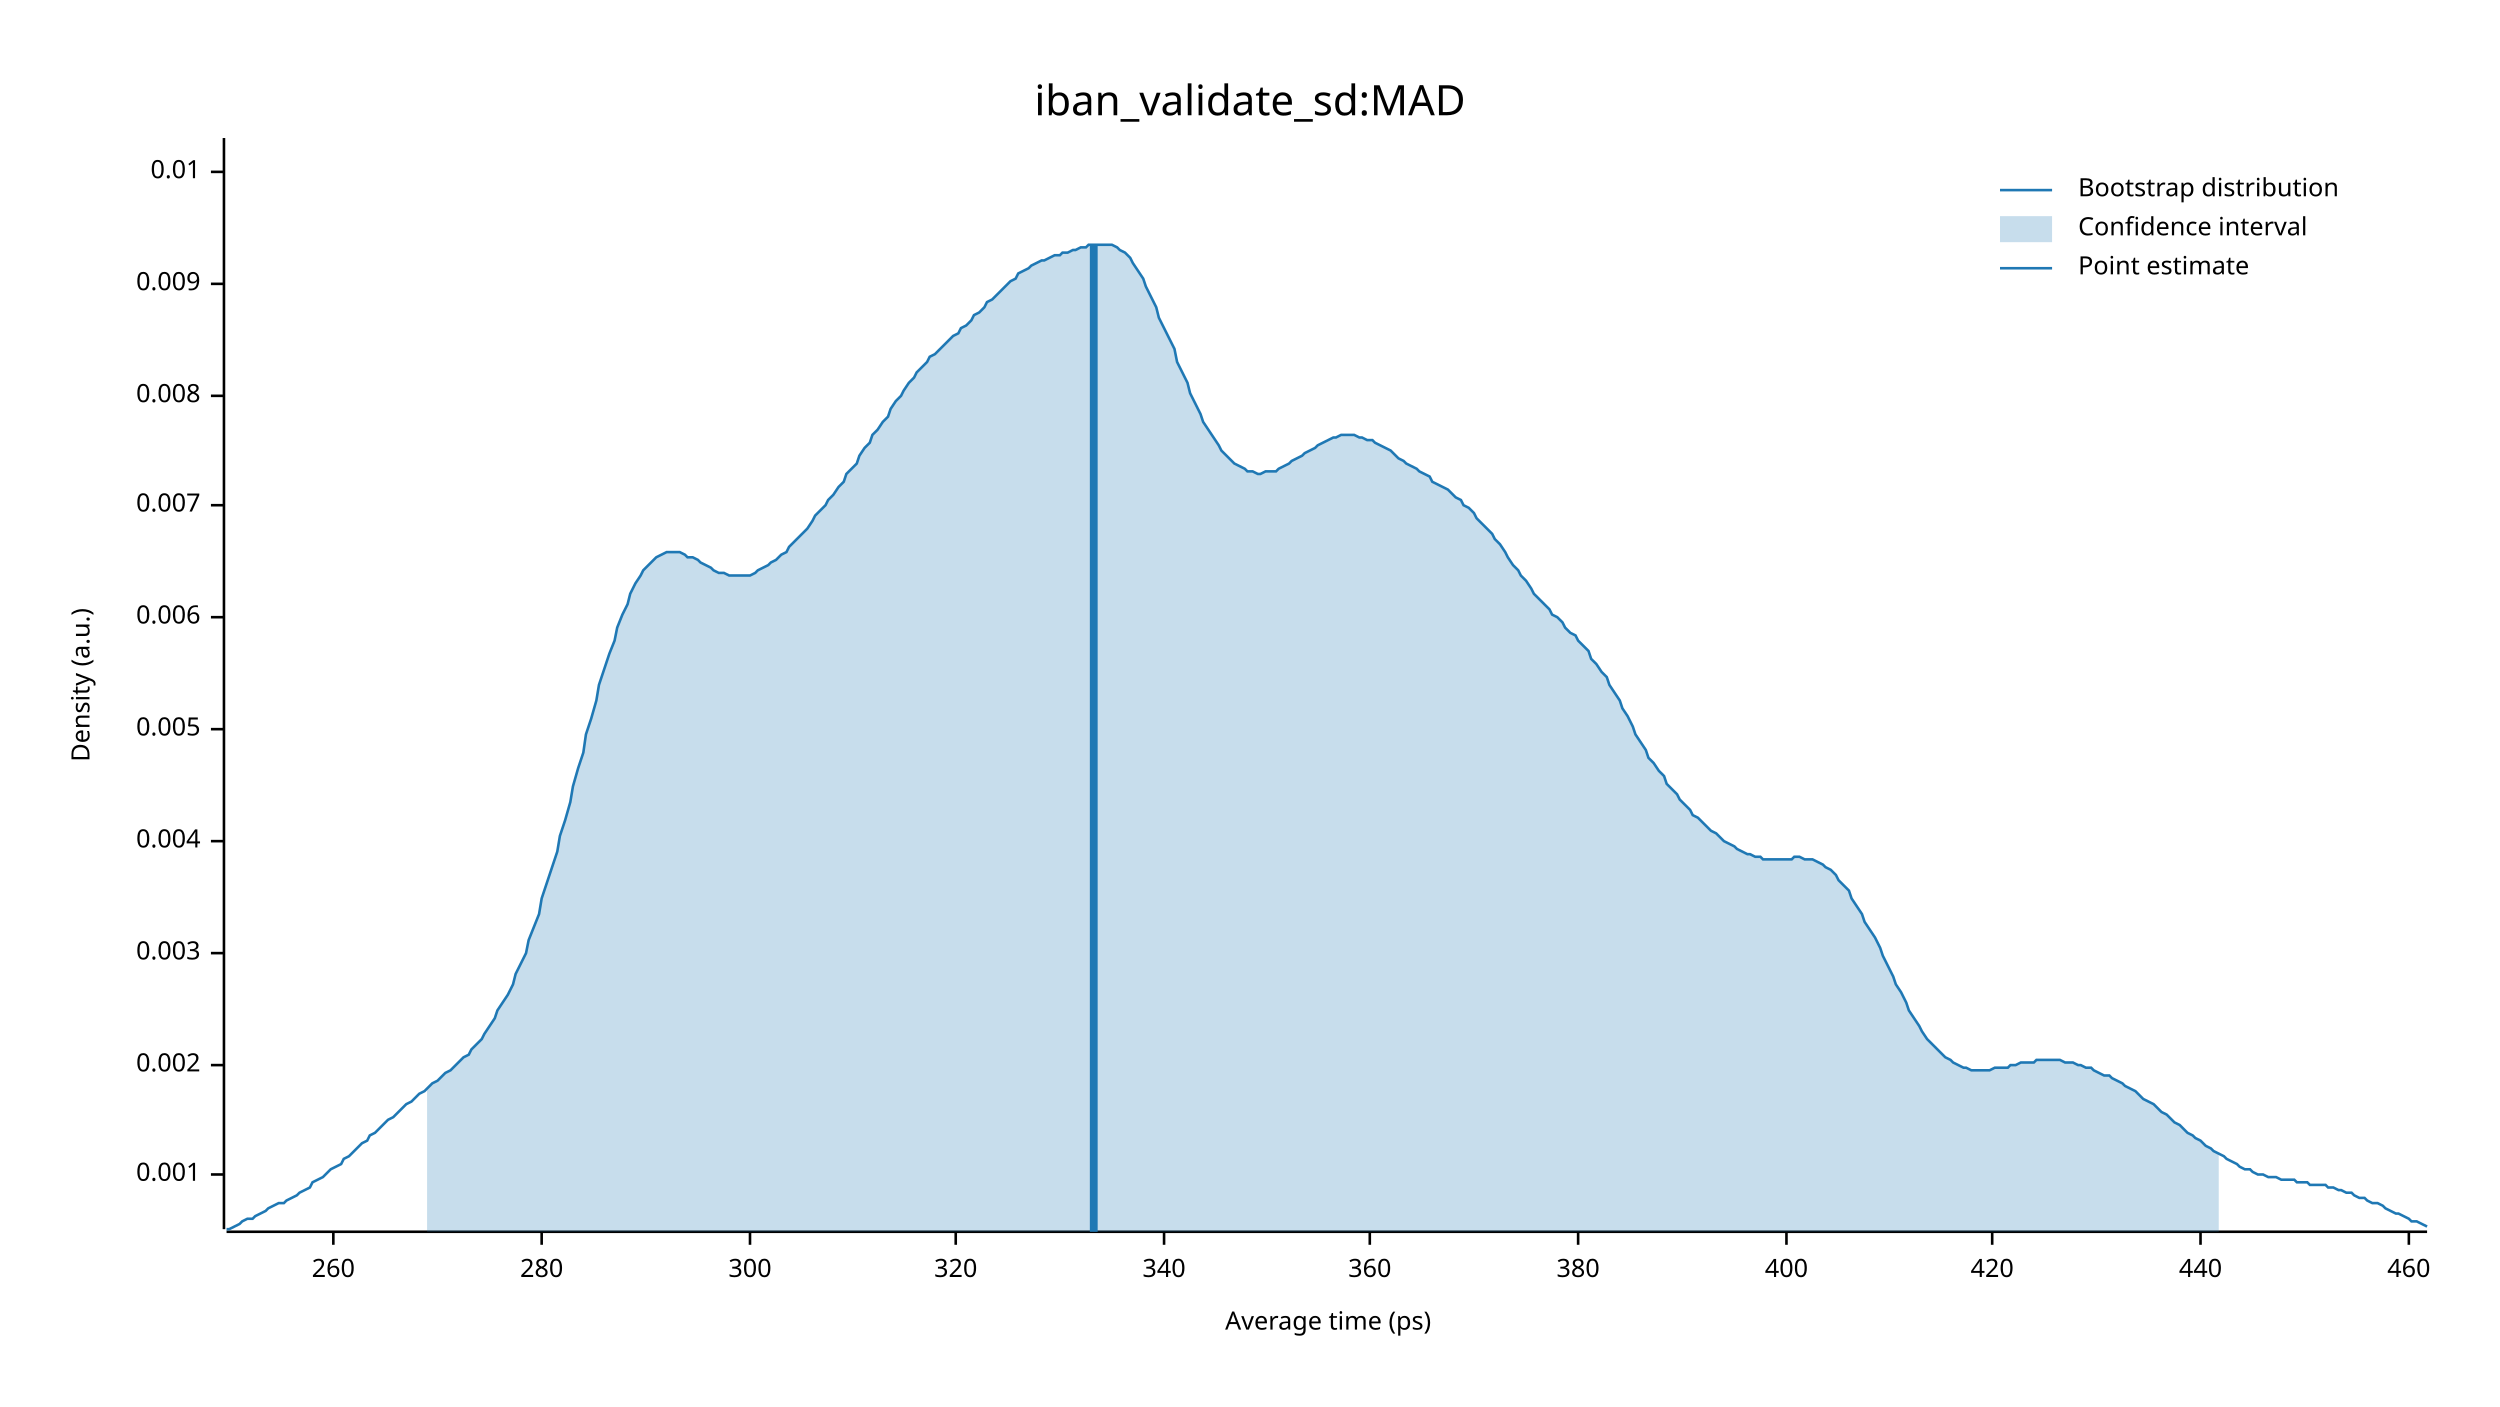
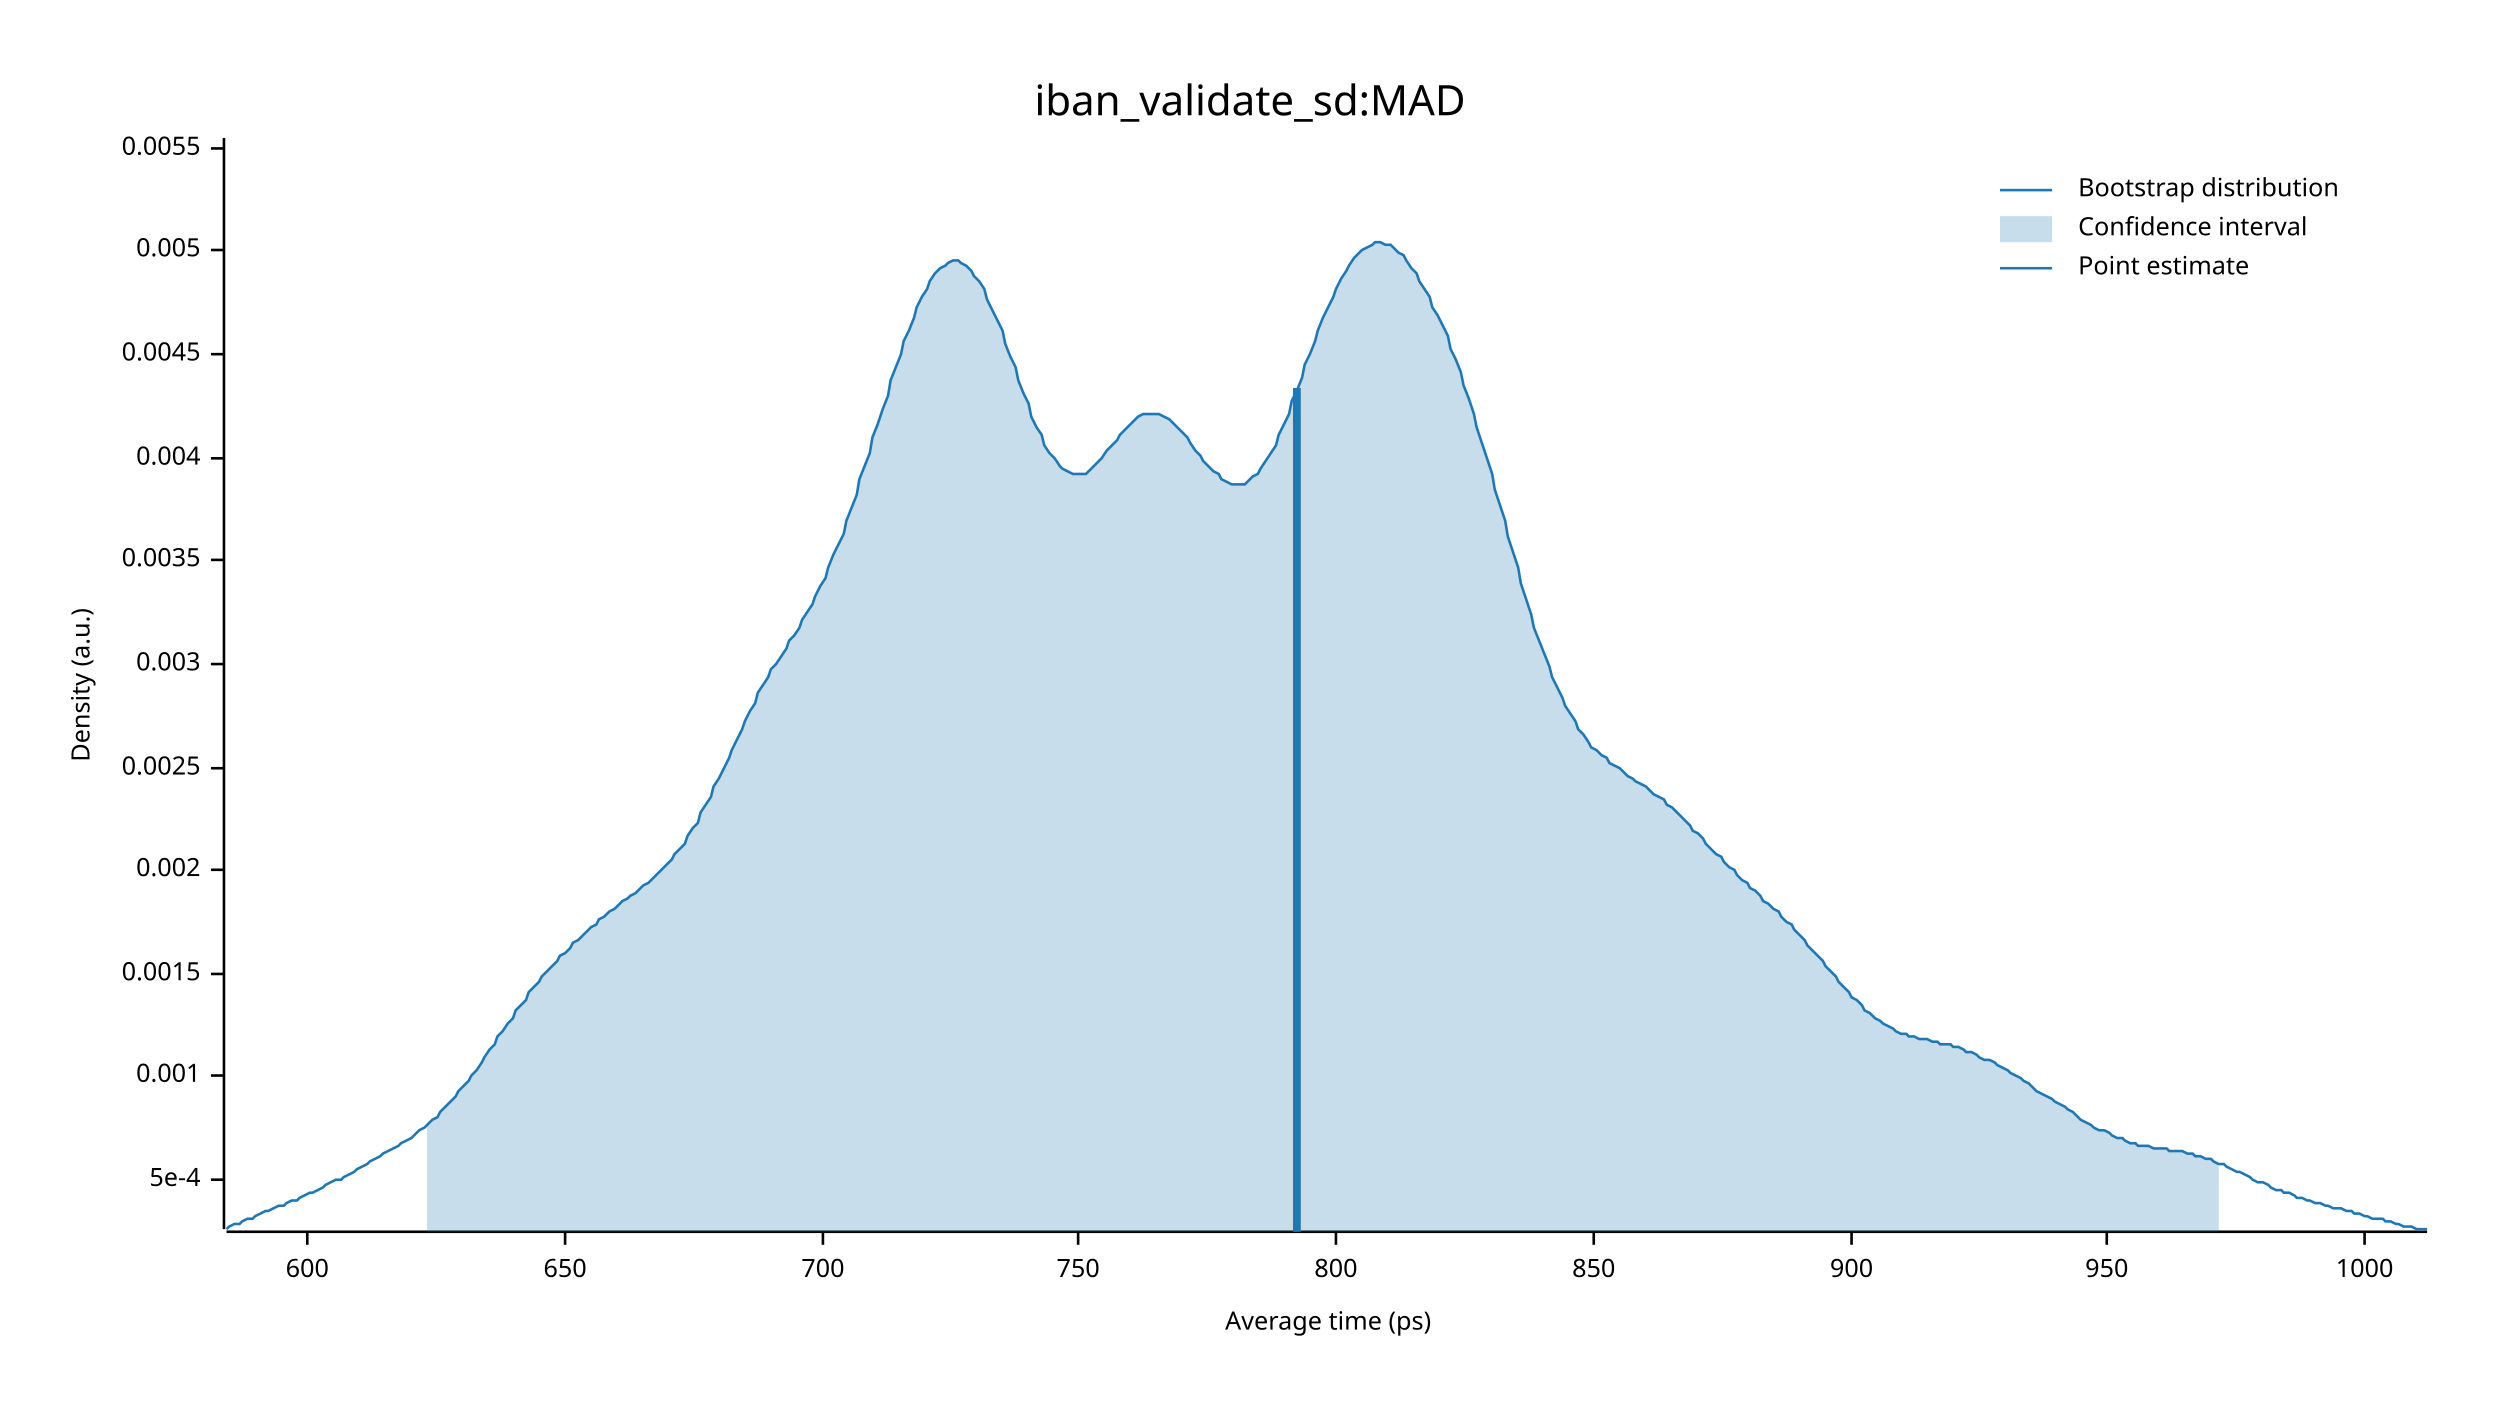
<svg xmlns="http://www.w3.org/2000/svg" width="960" height="540" viewBox="0 0 960 540">
  <text x="480" y="32" dy="0.76em" text-anchor="middle" font-family="sans-serif" font-size="16.129" opacity="1" fill="#000000">
iban_validate_sd:MAD
</text>
  <text x="27" y="263" dy="0.76em" text-anchor="middle" font-family="sans-serif" font-size="9.677" opacity="1" fill="#000000" transform="rotate(270, 27, 263)">
Density (a.u.)
</text>
  <text x="510" y="513" dy="-0.5ex" text-anchor="middle" font-family="sans-serif" font-size="9.677" opacity="1" fill="#000000">
Average time (ps)
</text>
  <polyline fill="none" opacity="1" stroke="#000000" stroke-width="1" points="86,53 86,472 " />
-   <text x="77" y="451" dy="0.5ex" text-anchor="end" font-family="sans-serif" font-size="9.677" opacity="1" fill="#000000">
+   <text x="77" y="453" dy="0.5ex" text-anchor="end" font-family="sans-serif" font-size="9.677" opacity="1" fill="#000000">
+ 5e-4
+ </text>
+   <polyline fill="none" opacity="1" stroke="#000000" stroke-width="1" points="81,453 86,453 " />
+   <text x="77" y="413" dy="0.5ex" text-anchor="end" font-family="sans-serif" font-size="9.677" opacity="1" fill="#000000">
0.001
</text>
-   <polyline fill="none" opacity="1" stroke="#000000" stroke-width="1" points="81,451 86,451 " />
-   <text x="77" y="409" dy="0.5ex" text-anchor="end" font-family="sans-serif" font-size="9.677" opacity="1" fill="#000000">
+   <polyline fill="none" opacity="1" stroke="#000000" stroke-width="1" points="81,413 86,413 " />
+   <text x="77" y="374" dy="0.5ex" text-anchor="end" font-family="sans-serif" font-size="9.677" opacity="1" fill="#000000">
+ 0.0015
+ </text>
+   <polyline fill="none" opacity="1" stroke="#000000" stroke-width="1" points="81,374 86,374 " />
+   <text x="77" y="334" dy="0.5ex" text-anchor="end" font-family="sans-serif" font-size="9.677" opacity="1" fill="#000000">
0.002
</text>
-   <polyline fill="none" opacity="1" stroke="#000000" stroke-width="1" points="81,409 86,409 " />
-   <text x="77" y="366" dy="0.5ex" text-anchor="end" font-family="sans-serif" font-size="9.677" opacity="1" fill="#000000">
+   <polyline fill="none" opacity="1" stroke="#000000" stroke-width="1" points="81,334 86,334 " />
+   <text x="77" y="295" dy="0.5ex" text-anchor="end" font-family="sans-serif" font-size="9.677" opacity="1" fill="#000000">
+ 0.0025
+ </text>
+   <polyline fill="none" opacity="1" stroke="#000000" stroke-width="1" points="81,295 86,295 " />
+   <text x="77" y="255" dy="0.5ex" text-anchor="end" font-family="sans-serif" font-size="9.677" opacity="1" fill="#000000">
0.003
</text>
-   <polyline fill="none" opacity="1" stroke="#000000" stroke-width="1" points="81,366 86,366 " />
-   <text x="77" y="323" dy="0.5ex" text-anchor="end" font-family="sans-serif" font-size="9.677" opacity="1" fill="#000000">
+   <polyline fill="none" opacity="1" stroke="#000000" stroke-width="1" points="81,255 86,255 " />
+   <text x="77" y="215" dy="0.5ex" text-anchor="end" font-family="sans-serif" font-size="9.677" opacity="1" fill="#000000">
+ 0.0035
+ </text>
+   <polyline fill="none" opacity="1" stroke="#000000" stroke-width="1" points="81,215 86,215 " />
+   <text x="77" y="176" dy="0.5ex" text-anchor="end" font-family="sans-serif" font-size="9.677" opacity="1" fill="#000000">
0.004
</text>
-   <polyline fill="none" opacity="1" stroke="#000000" stroke-width="1" points="81,323 86,323 " />
-   <text x="77" y="280" dy="0.5ex" text-anchor="end" font-family="sans-serif" font-size="9.677" opacity="1" fill="#000000">
+   <polyline fill="none" opacity="1" stroke="#000000" stroke-width="1" points="81,176 86,176 " />
+   <text x="77" y="136" dy="0.5ex" text-anchor="end" font-family="sans-serif" font-size="9.677" opacity="1" fill="#000000">
+ 0.0045
+ </text>
+   <polyline fill="none" opacity="1" stroke="#000000" stroke-width="1" points="81,136 86,136 " />
+   <text x="77" y="96" dy="0.5ex" text-anchor="end" font-family="sans-serif" font-size="9.677" opacity="1" fill="#000000">
0.005
</text>
-   <polyline fill="none" opacity="1" stroke="#000000" stroke-width="1" points="81,280 86,280 " />
-   <text x="77" y="237" dy="0.5ex" text-anchor="end" font-family="sans-serif" font-size="9.677" opacity="1" fill="#000000">
- 0.006
+   <polyline fill="none" opacity="1" stroke="#000000" stroke-width="1" points="81,96 86,96 " />
+   <text x="77" y="57" dy="0.5ex" text-anchor="end" font-family="sans-serif" font-size="9.677" opacity="1" fill="#000000">
+ 0.0055
</text>
-   <polyline fill="none" opacity="1" stroke="#000000" stroke-width="1" points="81,237 86,237 " />
-   <text x="77" y="194" dy="0.5ex" text-anchor="end" font-family="sans-serif" font-size="9.677" opacity="1" fill="#000000">
- 0.007
+   <polyline fill="none" opacity="1" stroke="#000000" stroke-width="1" points="81,57 86,57 " />
+   <polyline fill="none" opacity="1" stroke="#000000" stroke-width="1" points="87,473 932,473 " />
+   <text x="118" y="483" dy="0.76em" text-anchor="middle" font-family="sans-serif" font-size="9.677" opacity="1" fill="#000000">
+ 600
</text>
-   <polyline fill="none" opacity="1" stroke="#000000" stroke-width="1" points="81,194 86,194 " />
-   <text x="77" y="152" dy="0.5ex" text-anchor="end" font-family="sans-serif" font-size="9.677" opacity="1" fill="#000000">
- 0.008
+   <polyline fill="none" opacity="1" stroke="#000000" stroke-width="1" points="118,473 118,478 " />
+   <text x="217" y="483" dy="0.76em" text-anchor="middle" font-family="sans-serif" font-size="9.677" opacity="1" fill="#000000">
+ 650
</text>
-   <polyline fill="none" opacity="1" stroke="#000000" stroke-width="1" points="81,152 86,152 " />
-   <text x="77" y="109" dy="0.5ex" text-anchor="end" font-family="sans-serif" font-size="9.677" opacity="1" fill="#000000">
- 0.009
+   <polyline fill="none" opacity="1" stroke="#000000" stroke-width="1" points="217,473 217,478 " />
+   <text x="316" y="483" dy="0.76em" text-anchor="middle" font-family="sans-serif" font-size="9.677" opacity="1" fill="#000000">
+ 700
</text>
-   <polyline fill="none" opacity="1" stroke="#000000" stroke-width="1" points="81,109 86,109 " />
-   <text x="77" y="66" dy="0.5ex" text-anchor="end" font-family="sans-serif" font-size="9.677" opacity="1" fill="#000000">
- 0.01
+   <polyline fill="none" opacity="1" stroke="#000000" stroke-width="1" points="316,473 316,478 " />
+   <text x="414" y="483" dy="0.76em" text-anchor="middle" font-family="sans-serif" font-size="9.677" opacity="1" fill="#000000">
+ 750
</text>
-   <polyline fill="none" opacity="1" stroke="#000000" stroke-width="1" points="81,66 86,66 " />
-   <polyline fill="none" opacity="1" stroke="#000000" stroke-width="1" points="87,473 932,473 " />
-   <text x="128" y="483" dy="0.76em" text-anchor="middle" font-family="sans-serif" font-size="9.677" opacity="1" fill="#000000">
- 260
+   <polyline fill="none" opacity="1" stroke="#000000" stroke-width="1" points="414,473 414,478 " />
+   <text x="513" y="483" dy="0.76em" text-anchor="middle" font-family="sans-serif" font-size="9.677" opacity="1" fill="#000000">
+ 800
</text>
-   <polyline fill="none" opacity="1" stroke="#000000" stroke-width="1" points="128,473 128,478 " />
-   <text x="208" y="483" dy="0.76em" text-anchor="middle" font-family="sans-serif" font-size="9.677" opacity="1" fill="#000000">
- 280
+   <polyline fill="none" opacity="1" stroke="#000000" stroke-width="1" points="513,473 513,478 " />
+   <text x="612" y="483" dy="0.76em" text-anchor="middle" font-family="sans-serif" font-size="9.677" opacity="1" fill="#000000">
+ 850
</text>
-   <polyline fill="none" opacity="1" stroke="#000000" stroke-width="1" points="208,473 208,478 " />
-   <text x="288" y="483" dy="0.76em" text-anchor="middle" font-family="sans-serif" font-size="9.677" opacity="1" fill="#000000">
- 300
+   <polyline fill="none" opacity="1" stroke="#000000" stroke-width="1" points="612,473 612,478 " />
+   <text x="711" y="483" dy="0.76em" text-anchor="middle" font-family="sans-serif" font-size="9.677" opacity="1" fill="#000000">
+ 900
</text>
-   <polyline fill="none" opacity="1" stroke="#000000" stroke-width="1" points="288,473 288,478 " />
-   <text x="367" y="483" dy="0.76em" text-anchor="middle" font-family="sans-serif" font-size="9.677" opacity="1" fill="#000000">
- 320
+   <polyline fill="none" opacity="1" stroke="#000000" stroke-width="1" points="711,473 711,478 " />
+   <text x="809" y="483" dy="0.76em" text-anchor="middle" font-family="sans-serif" font-size="9.677" opacity="1" fill="#000000">
+ 950
</text>
-   <polyline fill="none" opacity="1" stroke="#000000" stroke-width="1" points="367,473 367,478 " />
-   <text x="447" y="483" dy="0.76em" text-anchor="middle" font-family="sans-serif" font-size="9.677" opacity="1" fill="#000000">
- 340
+   <polyline fill="none" opacity="1" stroke="#000000" stroke-width="1" points="809,473 809,478 " />
+   <text x="908" y="483" dy="0.76em" text-anchor="middle" font-family="sans-serif" font-size="9.677" opacity="1" fill="#000000">
+ 1000
</text>
-   <polyline fill="none" opacity="1" stroke="#000000" stroke-width="1" points="447,473 447,478 " />
-   <text x="526" y="483" dy="0.76em" text-anchor="middle" font-family="sans-serif" font-size="9.677" opacity="1" fill="#000000">
- 360
- </text>
-   <polyline fill="none" opacity="1" stroke="#000000" stroke-width="1" points="526,473 526,478 " />
-   <text x="606" y="483" dy="0.76em" text-anchor="middle" font-family="sans-serif" font-size="9.677" opacity="1" fill="#000000">
- 380
- </text>
-   <polyline fill="none" opacity="1" stroke="#000000" stroke-width="1" points="606,473 606,478 " />
-   <text x="686" y="483" dy="0.76em" text-anchor="middle" font-family="sans-serif" font-size="9.677" opacity="1" fill="#000000">
- 400
- </text>
-   <polyline fill="none" opacity="1" stroke="#000000" stroke-width="1" points="686,473 686,478 " />
-   <text x="765" y="483" dy="0.76em" text-anchor="middle" font-family="sans-serif" font-size="9.677" opacity="1" fill="#000000">
- 420
- </text>
-   <polyline fill="none" opacity="1" stroke="#000000" stroke-width="1" points="765,473 765,478 " />
-   <text x="845" y="483" dy="0.76em" text-anchor="middle" font-family="sans-serif" font-size="9.677" opacity="1" fill="#000000">
- 440
- </text>
-   <polyline fill="none" opacity="1" stroke="#000000" stroke-width="1" points="845,473 845,478 " />
-   <text x="925" y="483" dy="0.76em" text-anchor="middle" font-family="sans-serif" font-size="9.677" opacity="1" fill="#000000">
- 460
- </text>
-   <polyline fill="none" opacity="1" stroke="#000000" stroke-width="1" points="925,473 925,478 " />
-   <polyline fill="none" opacity="1" stroke="#1F78B4" stroke-width="1" points="87,472 88,472 90,471 92,470 93,469 95,468 97,468 98,467 100,466 102,465 103,464 105,463 107,462 109,462 110,461 112,460 114,459 115,458 117,457 119,456 120,454 122,453 124,452 125,451 127,449 129,448 131,447 132,445 134,444 136,442 137,441 139,439 141,438 142,436 144,435 146,433 147,432 149,430 151,429 153,427 154,426 156,424 158,423 159,422 161,420 163,419 164,418 166,416 168,415 169,414 171,412 173,411 175,409 176,408 178,406 180,405 181,403 183,401 185,399 186,397 188,394 190,391 191,388 193,385 195,382 197,378 198,374 200,370 202,366 203,361 205,356 207,351 208,345 210,339 212,333 214,327 215,321 217,315 219,308 220,302 222,295 224,289 225,282 227,276 229,269 230,263 232,257 234,251 236,246 237,241 239,236 241,232 242,228 244,224 246,221 247,219 249,217 251,215 252,214 254,213 256,212 258,212 259,212 261,212 263,213 264,214 266,214 268,215 269,216 271,217 273,218 274,219 276,220 278,220 280,221 281,221 283,221 285,221 286,221 288,221 290,220 291,219 293,218 295,217 296,216 298,215 300,213 302,212 303,210 305,208 307,206 308,205 310,203 312,200 313,198 315,196 317,194 318,192 320,190 322,187 324,185 325,182 327,180 329,178 330,175 332,172 334,170 335,167 337,165 339,162 341,160 342,157 344,154 346,152 347,150 349,147 351,145 352,143 354,141 356,139 357,137 359,136 361,134 363,132 364,131 366,129 368,128 369,126 371,125 373,123 374,121 376,120 378,118 379,116 381,115 383,113 385,111 386,110 388,108 390,107 391,105 393,104 395,103 396,102 398,101 400,100 401,100 403,99 405,98 407,98 408,97 410,97 412,96 413,96 415,95 417,95 418,94 420,94 422,94 423,94 425,94 427,94 429,95 430,96 432,97 434,99 435,101 437,104 439,107 440,110 442,114 444,118 445,122 447,126 449,130 451,134 452,139 454,143 456,147 457,151 459,155 461,159 462,162 464,165 466,168 468,171 469,173 471,175 473,177 474,178 476,179 478,180 479,181 481,181 483,182 484,182 486,181 488,181 490,181 491,180 493,179 495,178 496,177 498,176 500,175 501,174 503,173 505,172 506,171 508,170 510,169 512,168 513,168 515,167 517,167 518,167 520,167 522,168 523,168 525,169 527,169 528,170 530,171 532,172 534,173 535,174 537,176 539,177 540,178 542,179 544,180 545,181 547,182 549,183 550,185 552,186 554,187 556,188 557,189 559,191 561,192 562,194 564,195 566,197 567,199 569,201 571,203 573,205 574,207 576,209 578,212 579,214 581,217 583,219 584,221 586,223 588,226 589,228 591,230 593,232 595,234 596,236 598,237 600,239 601,241 603,243 605,244 606,246 608,248 610,250 611,253 613,255 615,258 617,260 618,263 620,266 622,269 623,272 625,275 627,279 628,282 630,285 632,288 633,291 635,293 637,296 639,298 640,301 642,303 644,305 645,307 647,309 649,311 650,313 652,314 654,316 655,317 657,319 659,320 661,322 662,323 664,324 666,325 667,326 669,327 671,328 672,328 674,329 676,329 677,330 679,330 681,330 683,330 684,330 686,330 688,330 689,329 691,329 693,330 694,330 696,330 698,331 700,332 701,333 703,334 705,336 706,338 708,340 710,342 711,345 713,348 715,351 716,354 718,357 720,360 722,364 723,367 725,371 727,375 728,378 730,381 732,385 733,388 735,391 737,394 738,396 740,399 742,401 744,403 745,404 747,406 749,407 750,408 752,409 754,410 755,410 757,411 759,411 760,411 762,411 764,411 766,410 767,410 769,410 771,410 772,409 774,409 776,408 777,408 779,408 781,408 782,407 784,407 786,407 788,407 789,407 791,407 793,408 794,408 796,408 798,409 799,409 801,410 803,410 804,411 806,412 808,413 810,413 811,414 813,415 815,416 816,417 818,418 820,419 821,420 823,422 825,423 827,424 828,425 830,427 832,428 833,429 835,431 837,432 838,433 840,435 842,436 843,437 845,438 847,440 849,441 850,442 852,443 854,444 855,445 857,446 859,447 860,448 862,449 864,449 865,450 867,451 869,451 871,452 872,452 874,452 876,453 877,453 879,453 881,453 882,454 884,454 886,454 887,455 889,455 891,455 893,455 894,456 896,456 898,457 899,457 901,458 903,458 904,459 906,460 908,460 909,461 911,462 913,462 915,463 916,464 918,465 920,466 921,466 923,467 925,468 926,469 928,469 930,470 932,471 " />
-   <polygon opacity="0.25" fill="#1F78B4" points="164,418 166,416 168,415 169,414 171,412 173,411 175,409 176,408 178,406 180,405 181,403 183,401 185,399 186,397 188,394 190,391 191,388 193,385 195,382 197,378 198,374 200,370 202,366 203,361 205,356 207,351 208,345 210,339 212,333 214,327 215,321 217,315 219,308 220,302 222,295 224,289 225,282 227,276 229,269 230,263 232,257 234,251 236,246 237,241 239,236 241,232 242,228 244,224 246,221 247,219 249,217 251,215 252,214 254,213 256,212 258,212 259,212 261,212 263,213 264,214 266,214 268,215 269,216 271,217 273,218 274,219 276,220 278,220 280,221 281,221 283,221 285,221 286,221 288,221 290,220 291,219 293,218 295,217 296,216 298,215 300,213 302,212 303,210 305,208 307,206 308,205 310,203 312,200 313,198 315,196 317,194 318,192 320,190 322,187 324,185 325,182 327,180 329,178 330,175 332,172 334,170 335,167 337,165 339,162 341,160 342,157 344,154 346,152 347,150 349,147 351,145 352,143 354,141 356,139 357,137 359,136 361,134 363,132 364,131 366,129 368,128 369,126 371,125 373,123 374,121 376,120 378,118 379,116 381,115 383,113 385,111 386,110 388,108 390,107 391,105 393,104 395,103 396,102 398,101 400,100 401,100 403,99 405,98 407,98 408,97 410,97 412,96 413,96 415,95 417,95 418,94 420,94 422,94 423,94 425,94 427,94 429,95 430,96 432,97 434,99 435,101 437,104 439,107 440,110 442,114 444,118 445,122 447,126 449,130 451,134 452,139 454,143 456,147 457,151 459,155 461,159 462,162 464,165 466,168 468,171 469,173 471,175 473,177 474,178 476,179 478,180 479,181 481,181 483,182 484,182 486,181 488,181 490,181 491,180 493,179 495,178 496,177 498,176 500,175 501,174 503,173 505,172 506,171 508,170 510,169 512,168 513,168 515,167 517,167 518,167 520,167 522,168 523,168 525,169 527,169 528,170 530,171 532,172 534,173 535,174 537,176 539,177 540,178 542,179 544,180 545,181 547,182 549,183 550,185 552,186 554,187 556,188 557,189 559,191 561,192 562,194 564,195 566,197 567,199 569,201 571,203 573,205 574,207 576,209 578,212 579,214 581,217 583,219 584,221 586,223 588,226 589,228 591,230 593,232 595,234 596,236 598,237 600,239 601,241 603,243 605,244 606,246 608,248 610,250 611,253 613,255 615,258 617,260 618,263 620,266 622,269 623,272 625,275 627,279 628,282 630,285 632,288 633,291 635,293 637,296 639,298 640,301 642,303 644,305 645,307 647,309 649,311 650,313 652,314 654,316 655,317 657,319 659,320 661,322 662,323 664,324 666,325 667,326 669,327 671,328 672,328 674,329 676,329 677,330 679,330 681,330 683,330 684,330 686,330 688,330 689,329 691,329 693,330 694,330 696,330 698,331 700,332 701,333 703,334 705,336 706,338 708,340 710,342 711,345 713,348 715,351 716,354 718,357 720,360 722,364 723,367 725,371 727,375 728,378 730,381 732,385 733,388 735,391 737,394 738,396 740,399 742,401 744,403 745,404 747,406 749,407 750,408 752,409 754,410 755,410 757,411 759,411 760,411 762,411 764,411 766,410 767,410 769,410 771,410 772,409 774,409 776,408 777,408 779,408 781,408 782,407 784,407 786,407 788,407 789,407 791,407 793,408 794,408 796,408 798,409 799,409 801,410 803,410 804,411 806,412 808,413 810,413 811,414 813,415 815,416 816,417 818,418 820,419 821,420 823,422 825,423 827,424 828,425 830,427 832,428 833,429 835,431 837,432 838,433 840,435 842,436 843,437 845,438 847,440 849,441 850,442 852,443 852,473 164,473 " />
-   <polyline fill="none" opacity="1" stroke="#1F78B4" stroke-width="3" points="420,473 420,94 " />
+   <polyline fill="none" opacity="1" stroke="#000000" stroke-width="1" points="908,473 908,478 " />
+   <polyline fill="none" opacity="1" stroke="#1F78B4" stroke-width="1" points="87,472 88,471 90,470 92,470 93,469 95,468 97,468 98,467 100,466 102,465 103,465 105,464 107,463 109,463 110,462 112,461 114,461 115,460 117,459 119,458 120,458 122,457 124,456 125,455 127,454 129,453 131,453 132,452 134,451 136,450 137,449 139,448 141,447 142,446 144,445 146,444 147,443 149,442 151,441 153,440 154,439 156,438 158,437 159,436 161,434 163,433 164,432 166,430 168,429 169,427 171,425 173,423 175,421 176,419 178,417 180,415 181,413 183,411 185,408 186,406 188,403 190,401 191,398 193,396 195,393 197,391 198,388 200,386 202,384 203,381 205,379 207,377 208,375 210,373 212,371 214,369 215,367 217,366 219,364 220,362 222,361 224,359 225,358 227,356 229,355 230,353 232,352 234,350 236,349 237,348 239,346 241,345 242,344 244,343 246,341 247,340 249,339 251,337 252,336 254,334 256,332 258,330 259,328 261,326 263,324 264,321 266,318 268,316 269,312 271,309 273,306 274,302 276,299 278,295 280,291 281,288 283,284 285,280 286,277 288,273 290,270 291,266 293,263 295,260 296,257 298,255 300,252 302,249 303,246 305,244 307,241 308,238 310,235 312,232 313,229 315,225 317,222 318,218 320,213 322,209 324,205 325,200 327,195 329,190 330,184 332,179 334,174 335,168 337,163 339,157 341,152 342,146 344,141 346,136 347,131 349,127 351,122 352,118 354,114 356,111 357,108 359,105 361,103 363,102 364,101 366,100 368,100 369,101 371,102 373,104 374,106 376,108 378,111 379,115 381,119 383,123 385,127 386,132 388,137 390,141 391,146 393,151 395,155 396,160 398,164 400,167 401,171 403,174 405,176 407,179 408,180 410,181 412,182 413,182 415,182 417,182 418,181 420,179 422,177 423,176 425,173 427,171 429,169 430,167 432,165 434,163 435,162 437,160 439,159 440,159 442,159 444,159 445,159 447,160 449,161 451,163 452,164 454,166 456,168 457,170 459,173 461,175 462,177 464,179 466,181 468,182 469,184 471,185 473,186 474,186 476,186 478,186 479,185 481,183 483,182 484,180 486,177 488,174 490,171 491,167 493,163 495,159 496,154 498,150 500,145 501,140 503,136 505,131 506,127 508,122 510,118 512,114 513,111 515,107 517,104 518,102 520,99 522,97 523,96 525,95 527,94 528,93 530,93 532,94 534,94 535,95 537,97 539,98 540,100 542,103 544,105 545,108 547,111 549,114 550,118 552,121 554,125 556,129 557,134 559,138 561,143 562,148 564,153 566,159 567,164 569,170 571,176 573,182 574,188 576,194 578,200 579,206 581,212 583,218 584,224 586,230 588,236 589,241 591,246 593,251 595,256 596,260 598,264 600,268 601,271 603,274 605,277 606,280 608,282 610,285 611,287 613,288 615,290 617,291 618,293 620,294 622,295 623,296 625,298 627,299 628,300 630,301 632,302 633,303 635,305 637,306 639,307 640,309 642,310 644,312 645,313 647,315 649,317 650,319 652,320 654,322 655,324 657,326 659,328 661,329 662,331 664,333 666,334 667,336 669,338 671,339 672,341 674,342 676,344 677,346 679,347 681,349 683,350 684,352 686,354 688,355 689,357 691,359 693,361 694,363 696,365 698,367 700,369 701,371 703,373 705,375 706,377 708,379 710,381 711,383 713,384 715,386 716,388 718,389 720,391 722,392 723,393 725,394 727,395 728,396 730,397 732,397 733,398 735,398 737,399 738,399 740,399 742,400 744,400 745,401 747,401 749,401 750,402 752,402 754,403 755,404 757,404 759,405 760,406 762,407 764,407 766,408 767,409 769,410 771,411 772,412 774,413 776,414 777,415 779,416 781,418 782,419 784,420 786,421 788,422 789,423 791,424 793,425 794,426 796,427 798,429 799,430 801,431 803,432 804,433 806,434 808,434 810,435 811,436 813,437 815,437 816,438 818,439 820,439 821,440 823,440 825,440 827,441 828,441 830,441 832,441 833,442 835,442 837,442 838,442 840,443 842,443 843,444 845,444 847,445 849,445 850,446 852,447 854,447 855,448 857,449 859,450 860,450 862,451 864,452 865,453 867,454 869,454 871,455 872,456 874,457 876,457 877,458 879,458 881,459 882,460 884,460 886,461 887,461 889,462 891,462 893,463 894,463 896,464 898,464 899,464 901,465 903,465 904,466 906,466 908,467 909,467 911,468 913,468 915,468 916,469 918,469 920,470 921,470 923,471 925,471 926,471 928,472 930,472 932,472 " />
+   <polygon opacity="0.25" fill="#1F78B4" points="164,432 166,430 168,429 169,427 171,425 173,423 175,421 176,419 178,417 180,415 181,413 183,411 185,408 186,406 188,403 190,401 191,398 193,396 195,393 197,391 198,388 200,386 202,384 203,381 205,379 207,377 208,375 210,373 212,371 214,369 215,367 217,366 219,364 220,362 222,361 224,359 225,358 227,356 229,355 230,353 232,352 234,350 236,349 237,348 239,346 241,345 242,344 244,343 246,341 247,340 249,339 251,337 252,336 254,334 256,332 258,330 259,328 261,326 263,324 264,321 266,318 268,316 269,312 271,309 273,306 274,302 276,299 278,295 280,291 281,288 283,284 285,280 286,277 288,273 290,270 291,266 293,263 295,260 296,257 298,255 300,252 302,249 303,246 305,244 307,241 308,238 310,235 312,232 313,229 315,225 317,222 318,218 320,213 322,209 324,205 325,200 327,195 329,190 330,184 332,179 334,174 335,168 337,163 339,157 341,152 342,146 344,141 346,136 347,131 349,127 351,122 352,118 354,114 356,111 357,108 359,105 361,103 363,102 364,101 366,100 368,100 369,101 371,102 373,104 374,106 376,108 378,111 379,115 381,119 383,123 385,127 386,132 388,137 390,141 391,146 393,151 395,155 396,160 398,164 400,167 401,171 403,174 405,176 407,179 408,180 410,181 412,182 413,182 415,182 417,182 418,181 420,179 422,177 423,176 425,173 427,171 429,169 430,167 432,165 434,163 435,162 437,160 439,159 440,159 442,159 444,159 445,159 447,160 449,161 451,163 452,164 454,166 456,168 457,170 459,173 461,175 462,177 464,179 466,181 468,182 469,184 471,185 473,186 474,186 476,186 478,186 479,185 481,183 483,182 484,180 486,177 488,174 490,171 491,167 493,163 495,159 496,154 498,150 500,145 501,140 503,136 505,131 506,127 508,122 510,118 512,114 513,111 515,107 517,104 518,102 520,99 522,97 523,96 525,95 527,94 528,93 530,93 532,94 534,94 535,95 537,97 539,98 540,100 542,103 544,105 545,108 547,111 549,114 550,118 552,121 554,125 556,129 557,134 559,138 561,143 562,148 564,153 566,159 567,164 569,170 571,176 573,182 574,188 576,194 578,200 579,206 581,212 583,218 584,224 586,230 588,236 589,241 591,246 593,251 595,256 596,260 598,264 600,268 601,271 603,274 605,277 606,280 608,282 610,285 611,287 613,288 615,290 617,291 618,293 620,294 622,295 623,296 625,298 627,299 628,300 630,301 632,302 633,303 635,305 637,306 639,307 640,309 642,310 644,312 645,313 647,315 649,317 650,319 652,320 654,322 655,324 657,326 659,328 661,329 662,331 664,333 666,334 667,336 669,338 671,339 672,341 674,342 676,344 677,346 679,347 681,349 683,350 684,352 686,354 688,355 689,357 691,359 693,361 694,363 696,365 698,367 700,369 701,371 703,373 705,375 706,377 708,379 710,381 711,383 713,384 715,386 716,388 718,389 720,391 722,392 723,393 725,394 727,395 728,396 730,397 732,397 733,398 735,398 737,399 738,399 740,399 742,400 744,400 745,401 747,401 749,401 750,402 752,402 754,403 755,404 757,404 759,405 760,406 762,407 764,407 766,408 767,409 769,410 771,411 772,412 774,413 776,414 777,415 779,416 781,418 782,419 784,420 786,421 788,422 789,423 791,424 793,425 794,426 796,427 798,429 799,430 801,431 803,432 804,433 806,434 808,434 810,435 811,436 813,437 815,437 816,438 818,439 820,439 821,440 823,440 825,440 827,441 828,441 830,441 832,441 833,442 835,442 837,442 838,442 840,443 842,443 843,444 845,444 847,445 849,445 850,446 852,447 852,473 164,473 " />
+   <polyline fill="none" opacity="1" stroke="#1F78B4" stroke-width="3" points="498,473 498,149 " />
  <text x="798" y="68" dy="0.76em" text-anchor="start" font-family="sans-serif" font-size="9.677" opacity="1" fill="#000000">
Bootstrap distribution
</text>
  <text x="798" y="83" dy="0.76em" text-anchor="start" font-family="sans-serif" font-size="9.677" opacity="1" fill="#000000">
Confidence interval
</text>
  <text x="798" y="98" dy="0.76em" text-anchor="start" font-family="sans-serif" font-size="9.677" opacity="1" fill="#000000">
Point estimate
</text>
  <polyline fill="none" opacity="1" stroke="#1F78B4" stroke-width="1" points="768,73 788,73 " />
  <rect x="768" y="83" width="20" height="10" opacity="0.25" fill="#1F78B4" stroke="none" />
  <polyline fill="none" opacity="1" stroke="#1F78B4" stroke-width="1" points="768,103 788,103 " />
</svg>
